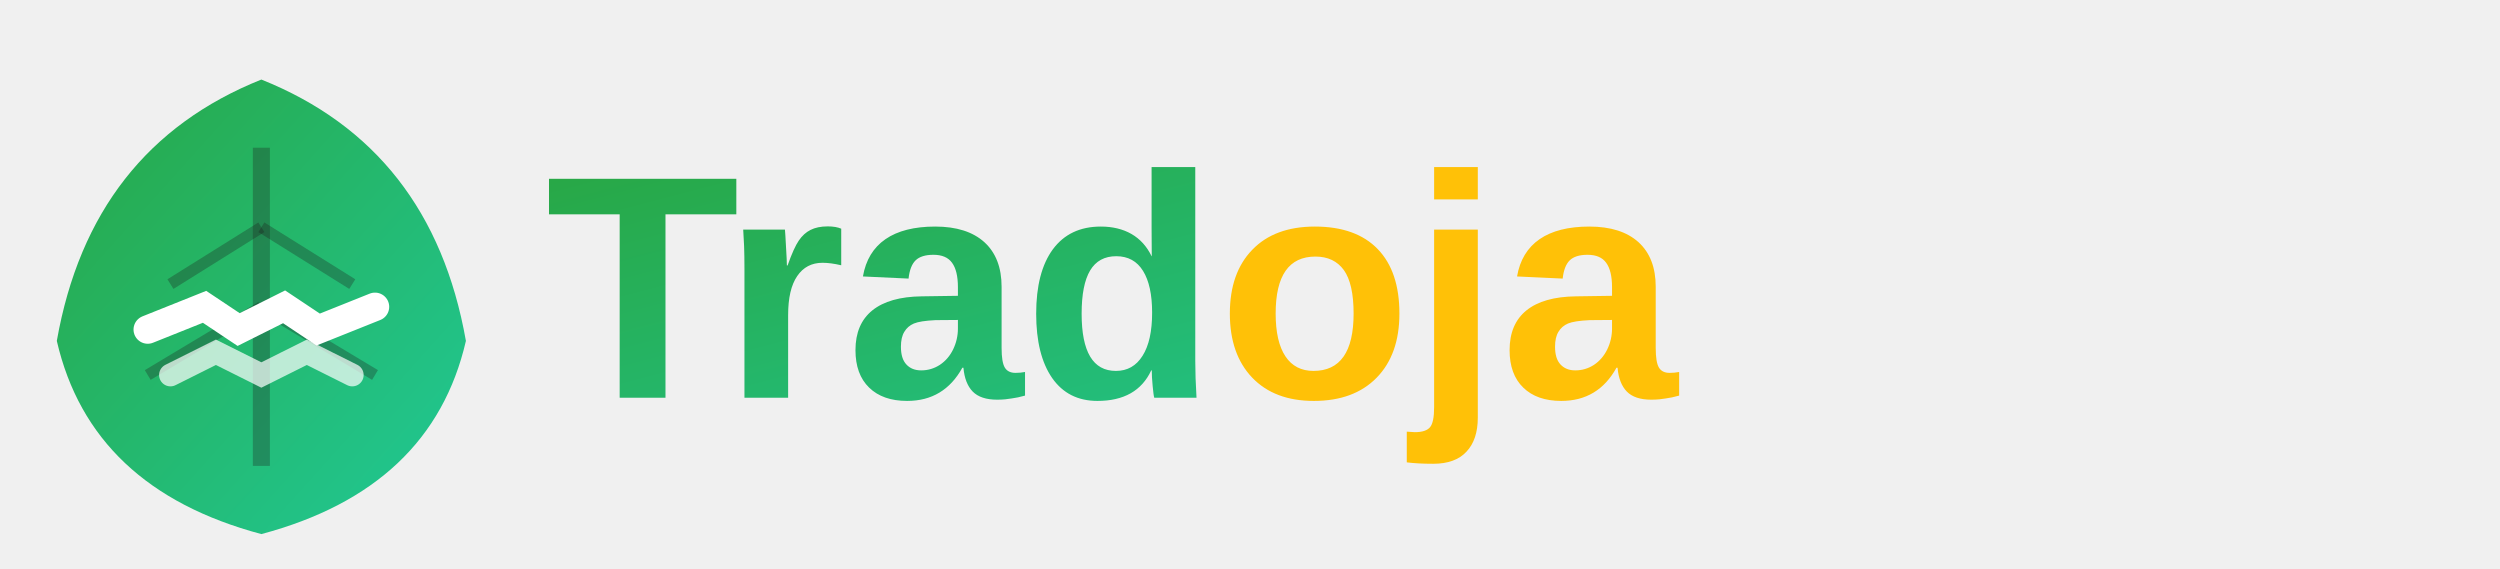
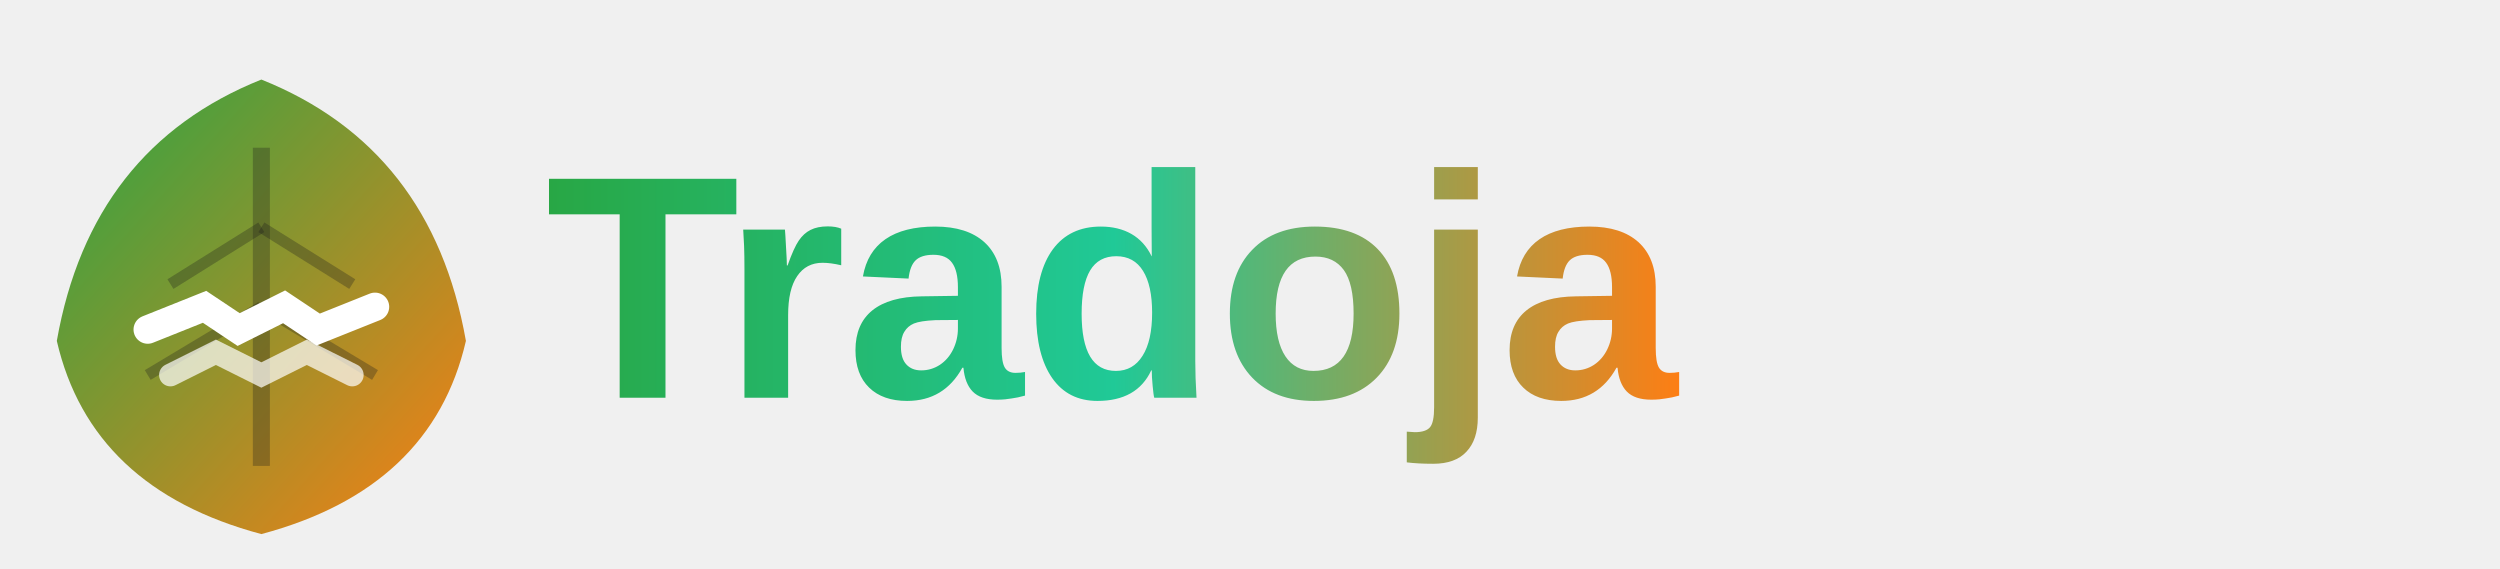
<svg xmlns="http://www.w3.org/2000/svg" viewBox="0 0 220 50" width="220" height="50">
  <defs>
-     <linearGradient id="leafGrad" x1="0%" y1="0%" x2="100%" y2="100%">
+     <linearGradient id="greenOrange4" x1="0%" y1="0%" x2="100%" y2="0%">
      <stop offset="0%" style="stop-color:#28a745;stop-opacity:1" />
-       <stop offset="100%" style="stop-color:#20c997;stop-opacity:1" />
+       <stop offset="50%" style="stop-color:#20c997;stop-opacity:1" />
+       <stop offset="100%" style="stop-color:#fd7e14;stop-opacity:1" />
+     </linearGradient>
+     <linearGradient id="leafGrad4" x1="0%" y1="0%" x2="100%" y2="100%">
+       <stop offset="0%" style="stop-color:#28a745;stop-opacity:1" />
+       <stop offset="100%" style="stop-color:#fd7e14;stop-opacity:1" />
    </linearGradient>
  </defs>
  <g transform="translate(3, 5)">
-     <path d="M20 2 Q35 8 38 25 Q35 38 20 42 Q5 38 2 25 Q5 8 20 2 Z" fill="url(#leafGrad)" />
+     <path d="M20 2 Q35 8 38 25 Q35 38 20 42 Q5 38 2 25 Q5 8 20 2 Z" fill="url(#leafGrad4)" />
    <path d="M20 8 L20 36" stroke="#1a1a1a" stroke-width="1.5" opacity="0.3" />
    <path d="M20 15 L12 20" stroke="#1a1a1a" stroke-width="1" opacity="0.3" />
    <path d="M20 15 L28 20" stroke="#1a1a1a" stroke-width="1" opacity="0.3" />
    <path d="M20 22 L10 28" stroke="#1a1a1a" stroke-width="1" opacity="0.3" />
    <path d="M20 22 L30 28" stroke="#1a1a1a" stroke-width="1" opacity="0.3" />
    <g transform="translate(10, 18)">
      <path d="M0 6 L5 4 L8 6 L12 4 L15 6 L20 4" stroke="white" stroke-width="2.5" fill="none" stroke-linecap="round" />
      <path d="M2 10 L6 8 L10 10 L14 8 L18 10" stroke="white" stroke-width="2" fill="none" stroke-linecap="round" opacity="0.7" />
    </g>
  </g>
-   <text x="48" y="35" font-family="Arial, sans-serif" font-size="28" font-weight="bold" fill="url(#leafGrad)">
-     Trad<tspan fill="#ffc107">oja</tspan>
+   <text x="48" y="35" font-family="Arial, sans-serif" font-size="28" font-weight="bold" fill="url(#greenOrange4)">
+     Tradoja
  </text>
</svg>
